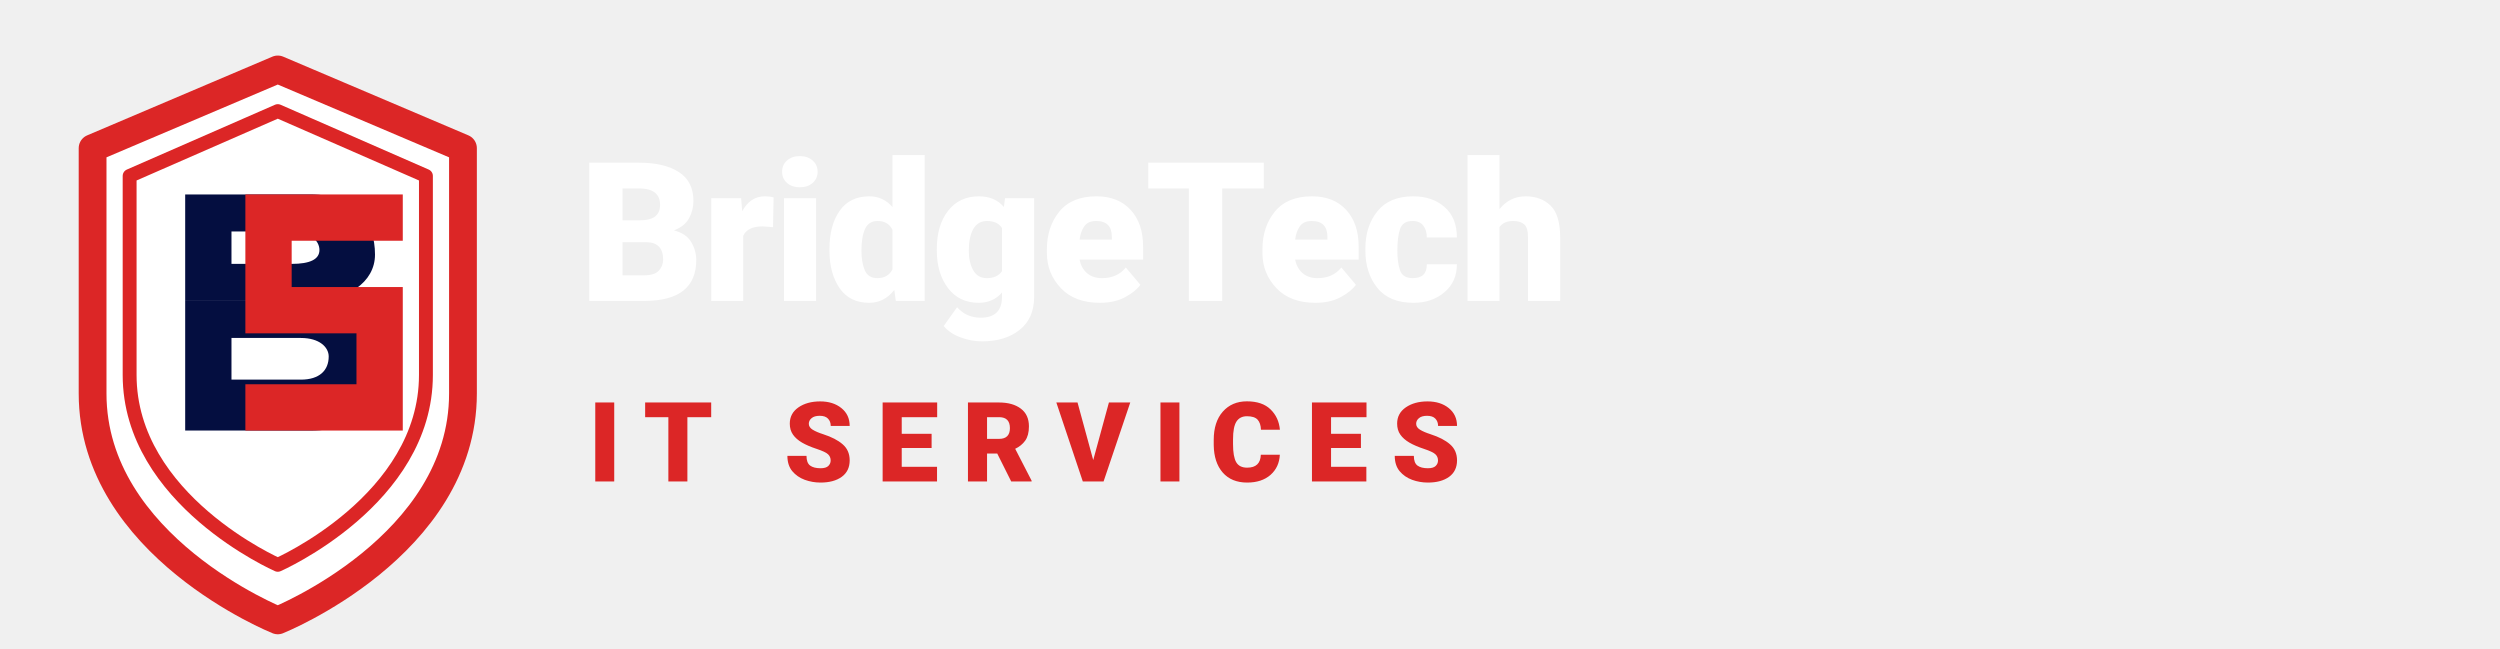
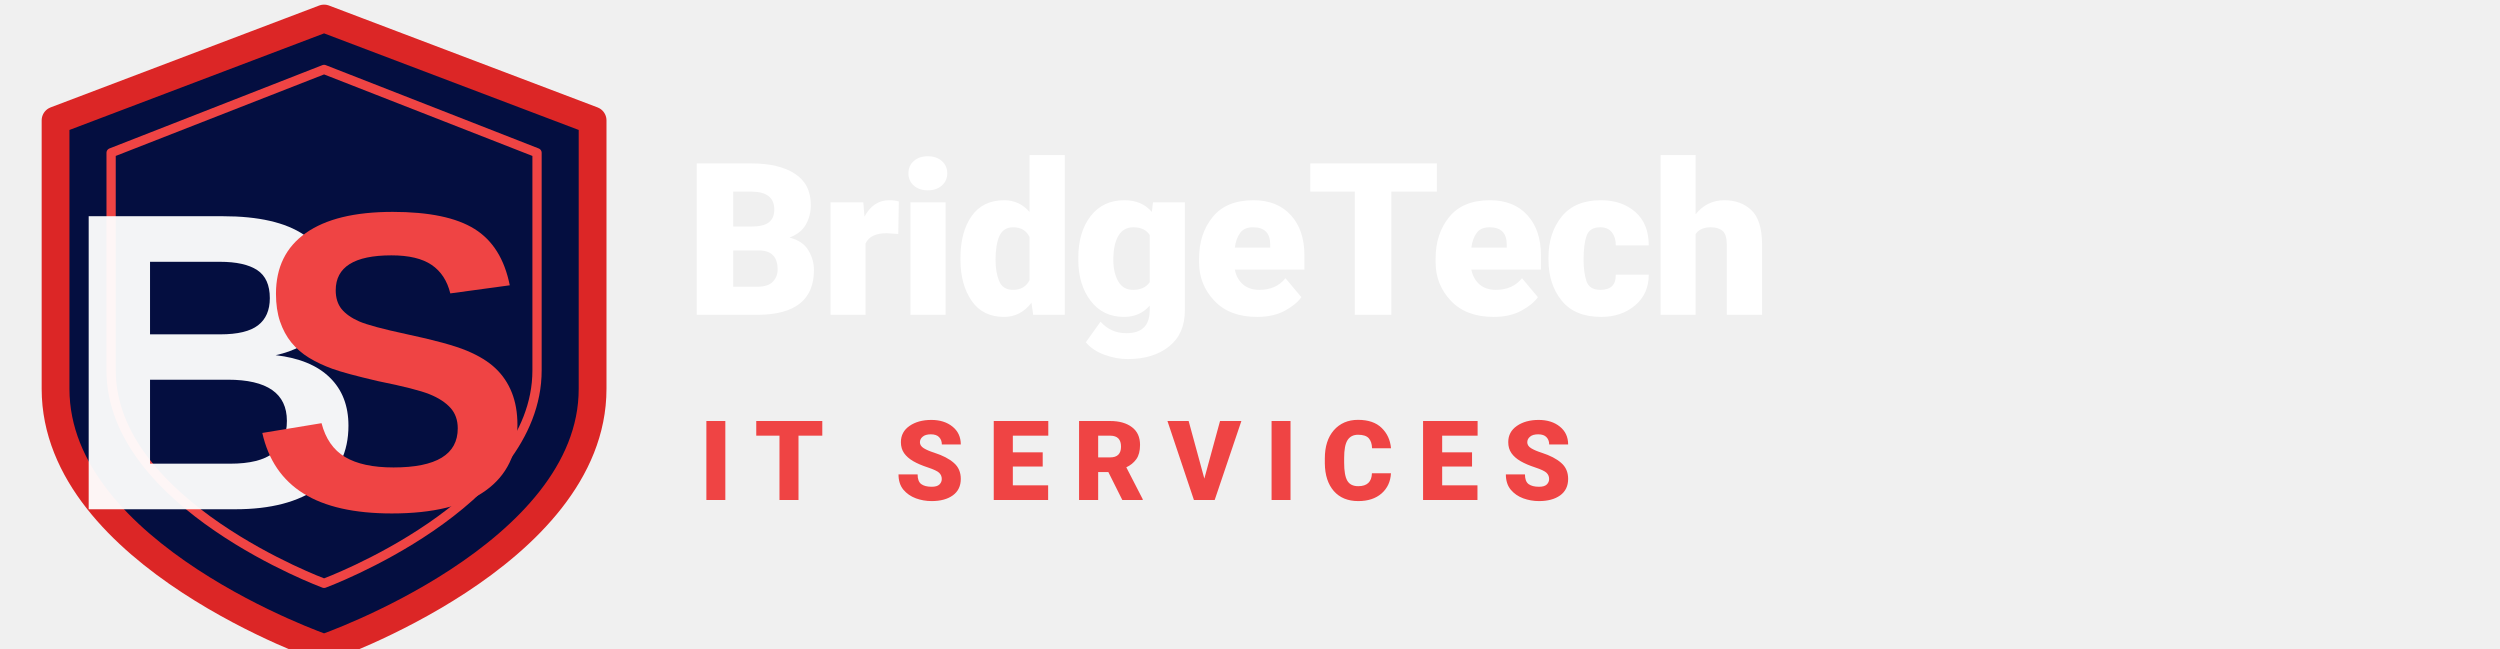
- <svg xmlns="http://www.w3.org/2000/svg" viewBox="0 0 540 140" width="540" height="140">
-   <g transform="translate(15, 10)">
-     <path d="M45,5 L85,22 L85,75 C85,108 45,124 45,124 C45,124 5,108 5,75 L5,22 Z" fill="#ffffff" stroke="#dc2626" stroke-width="6" stroke-linejoin="round" />
-     <path d="M45,14 L77,28 L77,71 C77,98 45,112 45,112 C45,112 13,98 13,71 L13,28 Z" fill="none" stroke="#dc2626" stroke-width="3" stroke-linejoin="round" />
-     <path d="M25,32 L52,32 C62,32 66,38 66,45 C66,51 60,55 52,55 L25,55 Z" fill="#040e40" />
-     <path d="M25,55 L55,55 C65,55 69,61 69,69 C69,77 63,83 52,83 L25,83 Z" fill="#040e40" />
-     <path d="M35,40 L48,40 C52,40 54,42 54,44 C54,46 52,47 48,47 L35,47 Z" fill="#ffffff" />
-     <path d="M35,63 L50,63 C54,63 56,65 56,67 C56,70 54,72 50,72 L35,72 Z" fill="#ffffff" />
-     <path d="M38,32 L72,32 L72,42 L48,42 L48,52 L72,52 L72,83 L38,83 L38,73 L62,73 L62,62 L38,62 Z" fill="#dc2626" />
-   </g>
-   <text x="125" y="65" font-family="System-UI, -apple-system, BlinkMacSystemFont, &quot;Segoe UI&quot;, Roboto, sans-serif" font-weight="900" font-size="42" fill="#ffffff" letter-spacing="-0.5">BridgeTech</text>
-   <text x="127" y="104" font-family="System-UI, -apple-system, BlinkMacSystemFont, &quot;Segoe UI&quot;, Roboto, sans-serif" font-weight="800" font-size="24" fill="#dc2626" letter-spacing="5">IT SERVICES</text>
+ <svg xmlns="http://www.w3.org/2000/svg" viewBox="0 0 540 140" fill="none">
+   <path d="M70 4 L128 26 L128 84 C128 120 70 140 70 140 C70 140 12 120 12 84 L12 26 Z" fill="#040e40" stroke="#dc2626" stroke-width="6" stroke-linejoin="round" />
+   <path d="M70 15 L116 33 L116 80 C116 109 70 126 70 126 C70 126 24 109 24 80 L24 33 Z" fill="none" stroke="#ef4444" stroke-width="2" stroke-linejoin="round" />
+   <text x="13" y="110" font-family="'Arial Black','Arial',sans-serif" font-weight="900" font-size="92" fill="#ffffff" opacity="0.95">B</text>
+   <text x="54" y="110" font-family="'Arial Black','Arial',sans-serif" font-weight="900" font-size="92" fill="#ef4444">S</text>
+   <text x="148" y="68" font-family="-apple-system,BlinkMacSystemFont,'Segoe UI',Roboto,'Helvetica Neue',Arial,sans-serif" font-weight="900" font-size="46" fill="#ffffff" letter-spacing="-0.5">BridgeTech</text>
+   <text x="151" y="108" font-family="-apple-system,BlinkMacSystemFont,'Segoe UI',Roboto,'Helvetica Neue',Arial,sans-serif" font-weight="800" font-size="24" fill="#ef4444" letter-spacing="5">IT SERVICES</text>
</svg>
